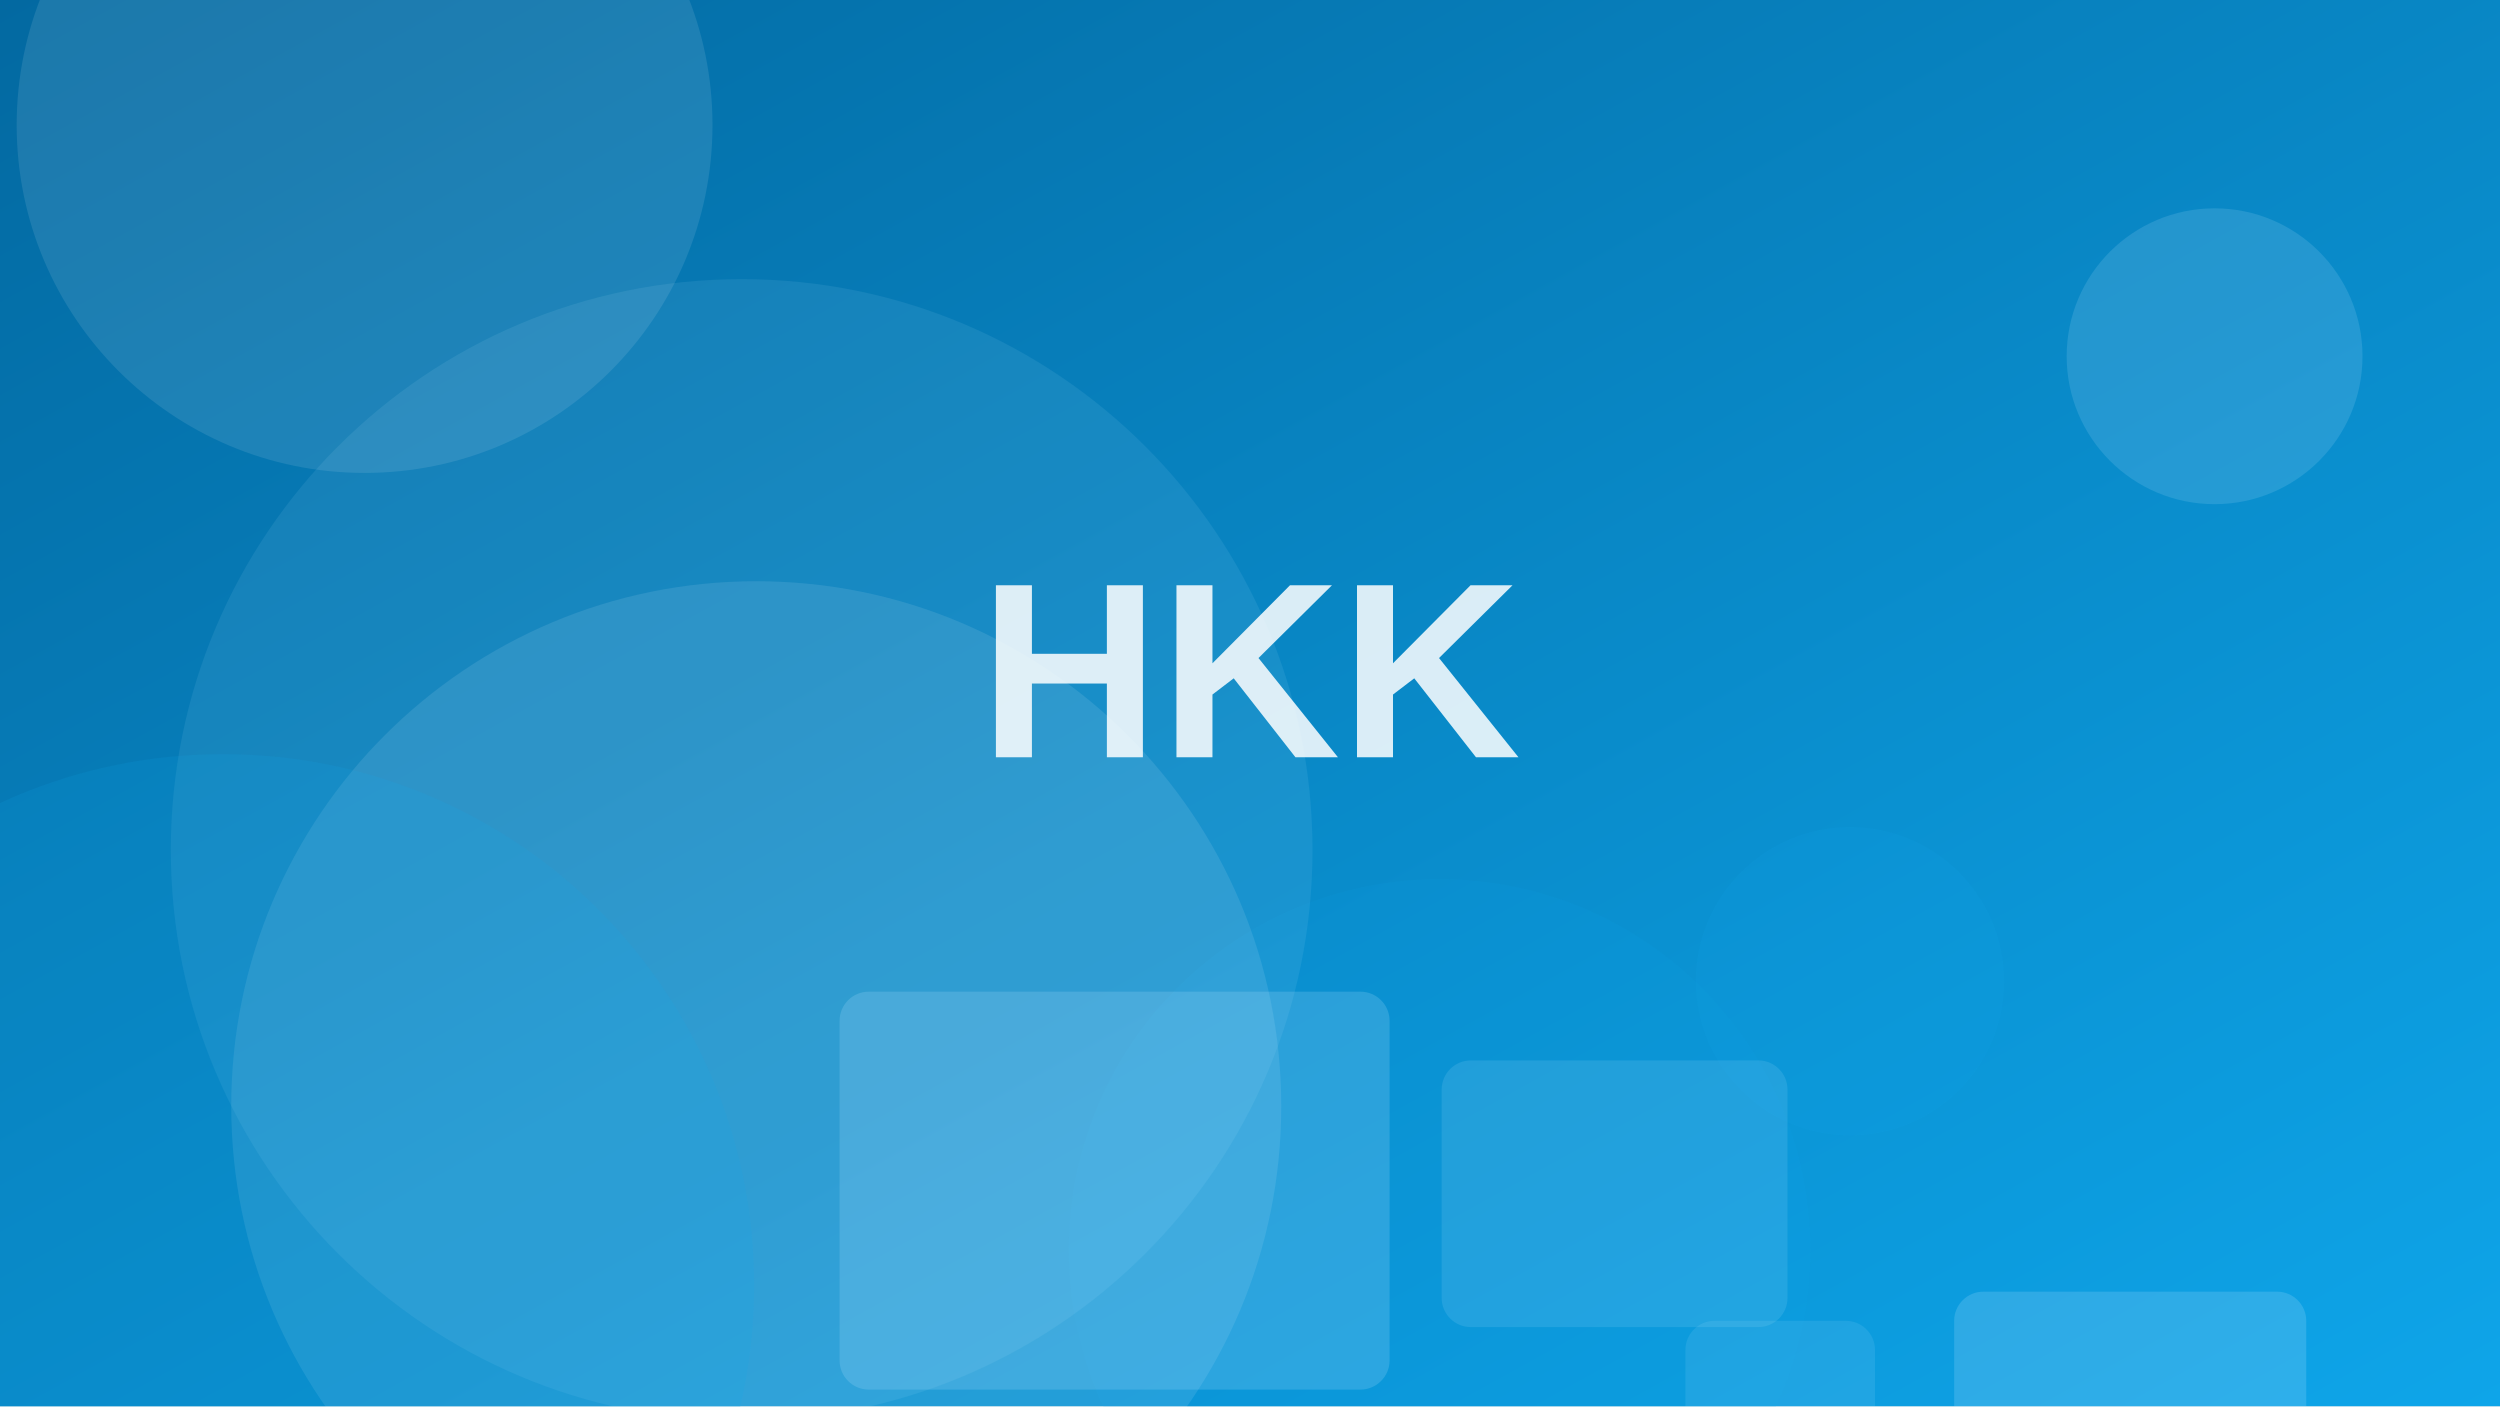
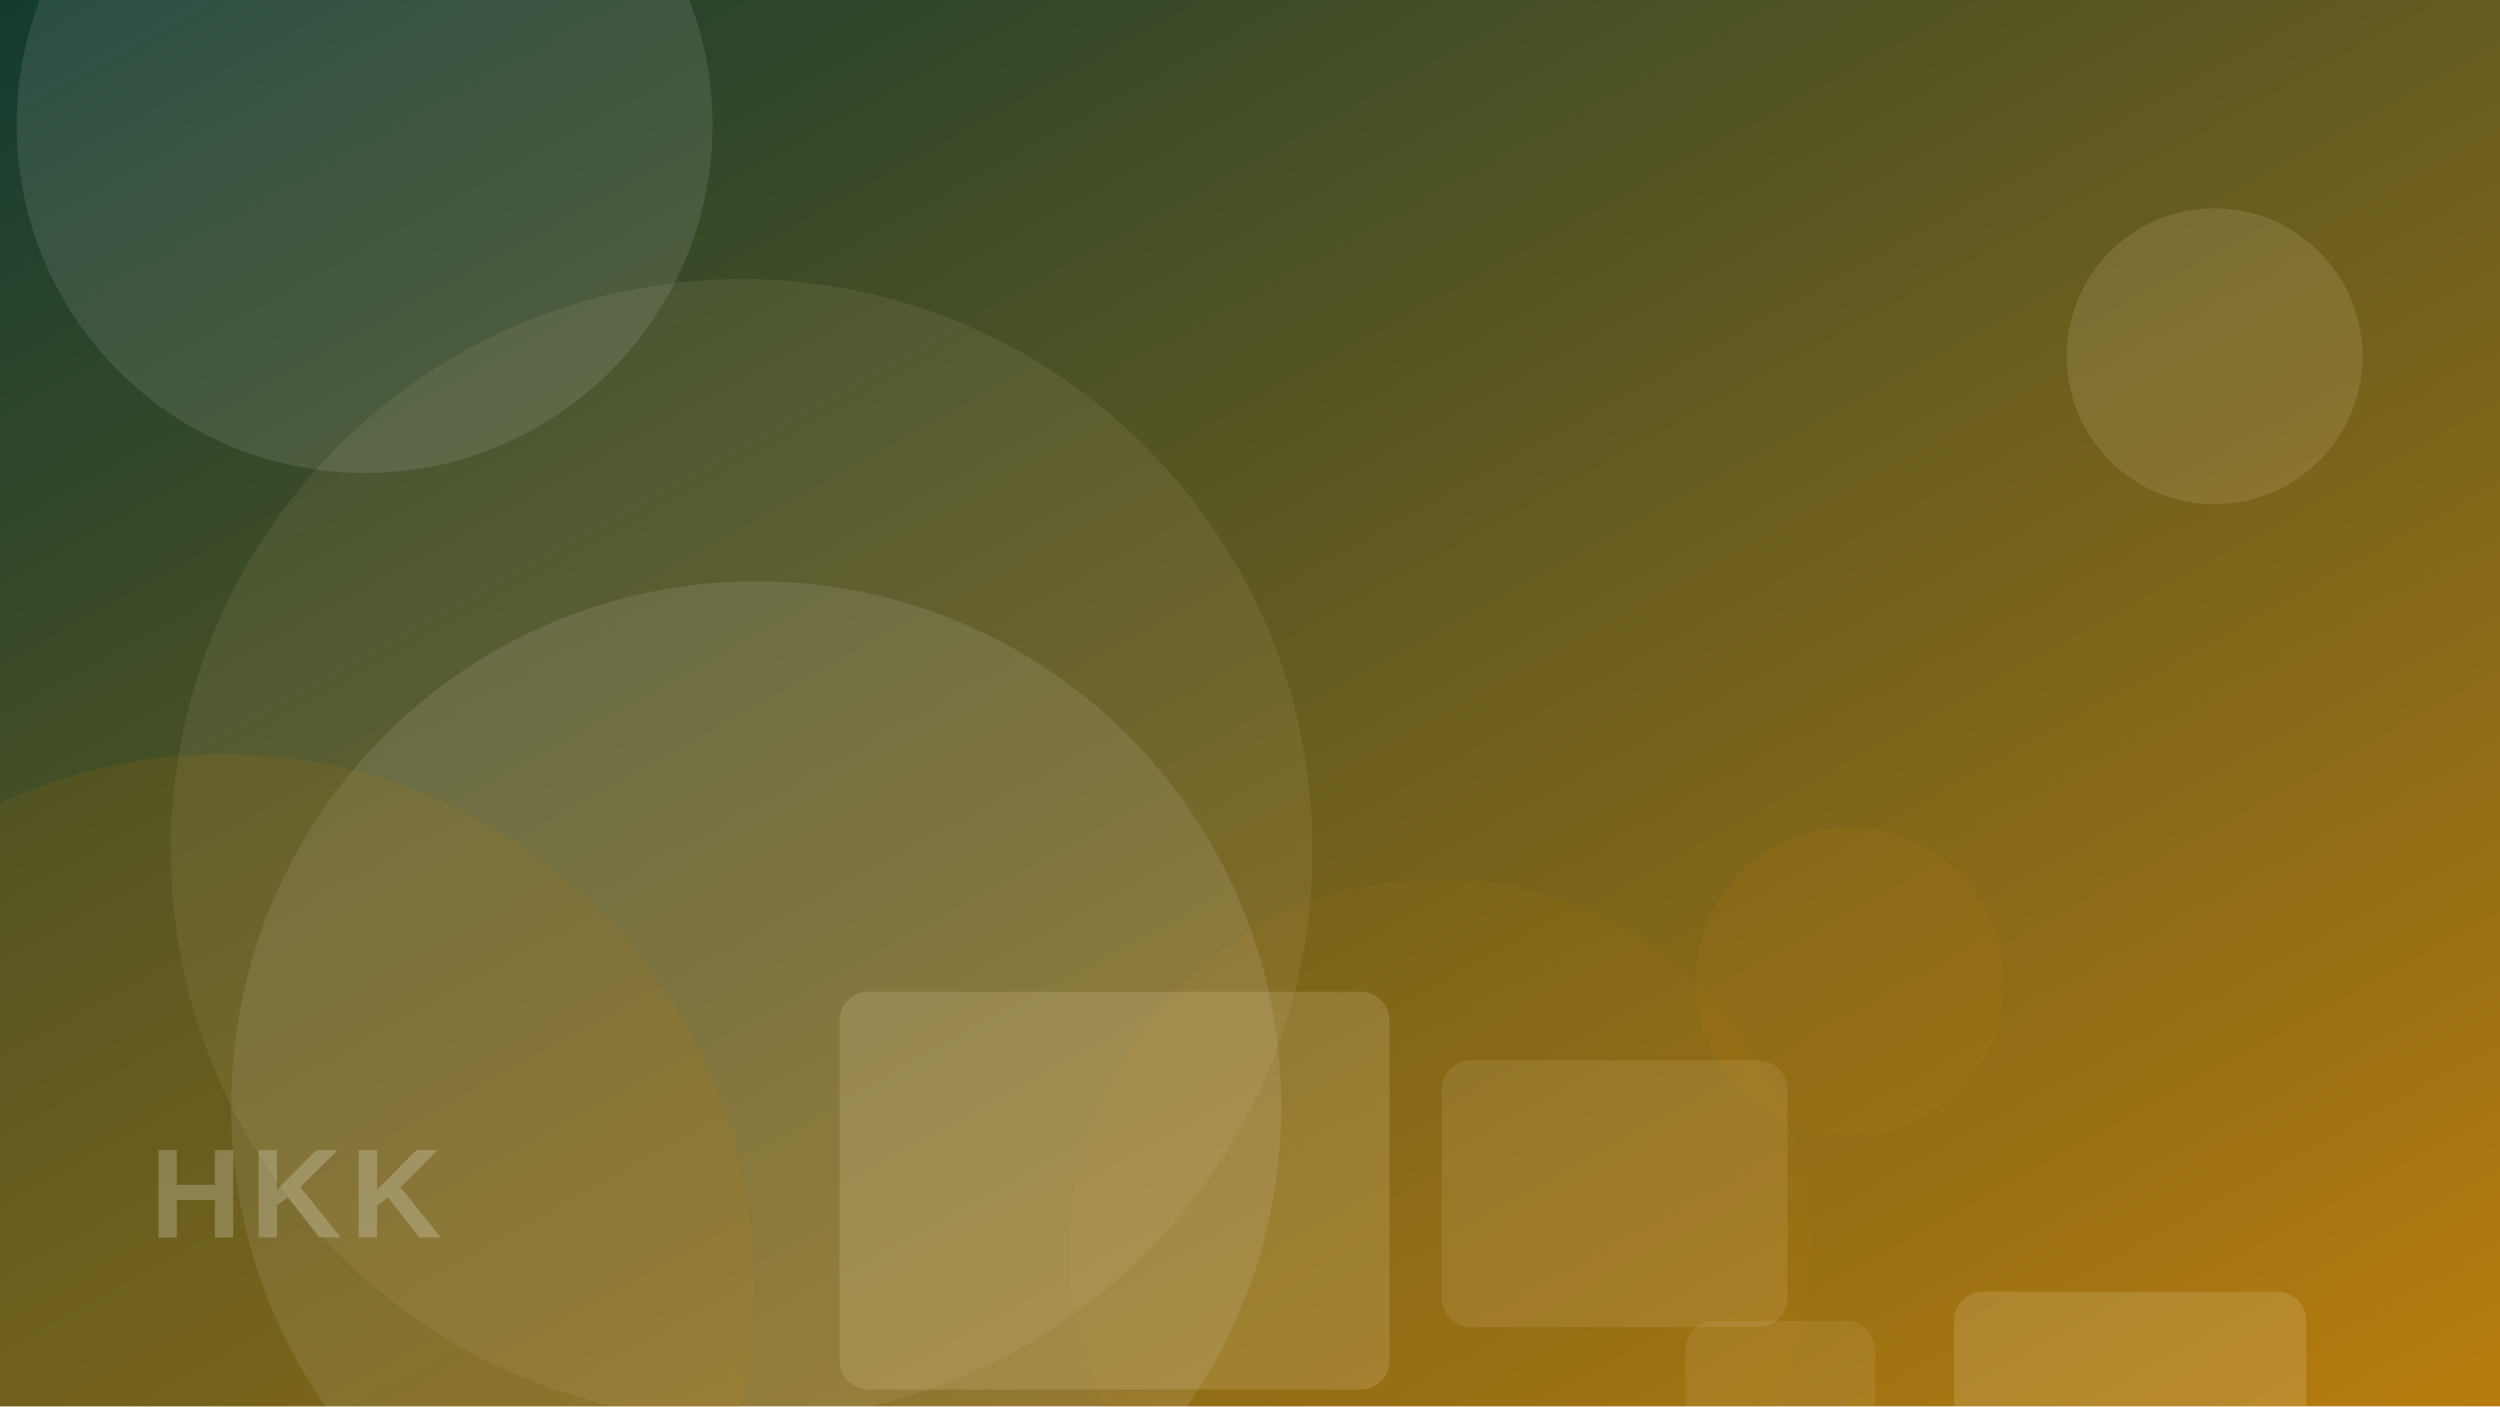
<svg xmlns="http://www.w3.org/2000/svg" viewBox="0 0 1200 675" width="1200" height="675" role="img" aria-label="HUT Kemerdekaan RI ke-81 4">
  <defs>
    <linearGradient id="g" x1="0" y1="0" x2="1" y2="1">
-       <stop offset="0%" stop-color="#0369a1" />
-       <stop offset="100%" stop-color="#0ea5e9" />
+       <stop offset="0%" stop-color="#133b30" />
+       <stop offset="100%" stop-color="#b87c0e" />
    </linearGradient>
  </defs>
  <rect width="1200" height="675" fill="url(#g)" />
-   <circle cx="691" cy="600" r="178" fill="#0ea5e9" opacity="0.10" />
-   <circle cx="1063" cy="171" r="71" fill="#bae6fd" opacity="0.15" />
+   <circle cx="691" cy="600" r="178" fill="#b87c0e" opacity="0.10" />
+   <circle cx="1063" cy="171" r="71" fill="#e6d3a3" opacity="0.15" />
  <circle cx="363" cy="531" r="252" fill="#ffffff" opacity="0.10" />
-   <circle cx="888" cy="471" r="74" fill="#0ea5e9" opacity="0.13" />
-   <circle cx="356" cy="408" r="274" fill="#bae6fd" opacity="0.09" />
+   <circle cx="888" cy="471" r="74" fill="#b87c0e" opacity="0.13" />
+   <circle cx="356" cy="408" r="274" fill="#e6d3a3" opacity="0.09" />
  <circle cx="175" cy="60" r="167" fill="#ffffff" opacity="0.10" />
-   <circle cx="107" cy="617" r="255" fill="#0ea5e9" opacity="0.14" />
-   <rect x="938" y="620" width="169" height="172" rx="14" fill="#bae6fd" opacity="0.19" />
-   <rect x="692" y="509" width="166" height="128" rx="14" fill="#bae6fd" opacity="0.13" />
-   <rect x="809" y="634" width="91" height="243" rx="14" fill="#bae6fd" opacity="0.11" />
-   <rect x="403" y="476" width="264" height="191" rx="14" fill="#bae6fd" opacity="0.19" />
-   <text x="600" y="363.5" text-anchor="middle" font-family="Segoe UI, Arial, sans-serif" font-size="120" font-weight="700" fill="#ffffff" opacity="0.85">HKK</text>
+   <circle cx="107" cy="617" r="255" fill="#b87c0e" opacity="0.14" />
+   <rect x="938" y="620" width="169" height="172" rx="14" fill="#e6d3a3" opacity="0.19" />
+   <rect x="692" y="509" width="166" height="128" rx="14" fill="#e6d3a3" opacity="0.13" />
+   <rect x="809" y="634" width="91" height="243" rx="14" fill="#e6d3a3" opacity="0.11" />
+   <rect x="403" y="476" width="264" height="191" rx="14" fill="#e6d3a3" opacity="0.19" />
+   <text x="72" y="594" font-family="Segoe UI, Arial, sans-serif" font-size="61" font-weight="700" letter-spacing="4" fill="#ffffff" opacity="0.22">HKK</text>
</svg>
